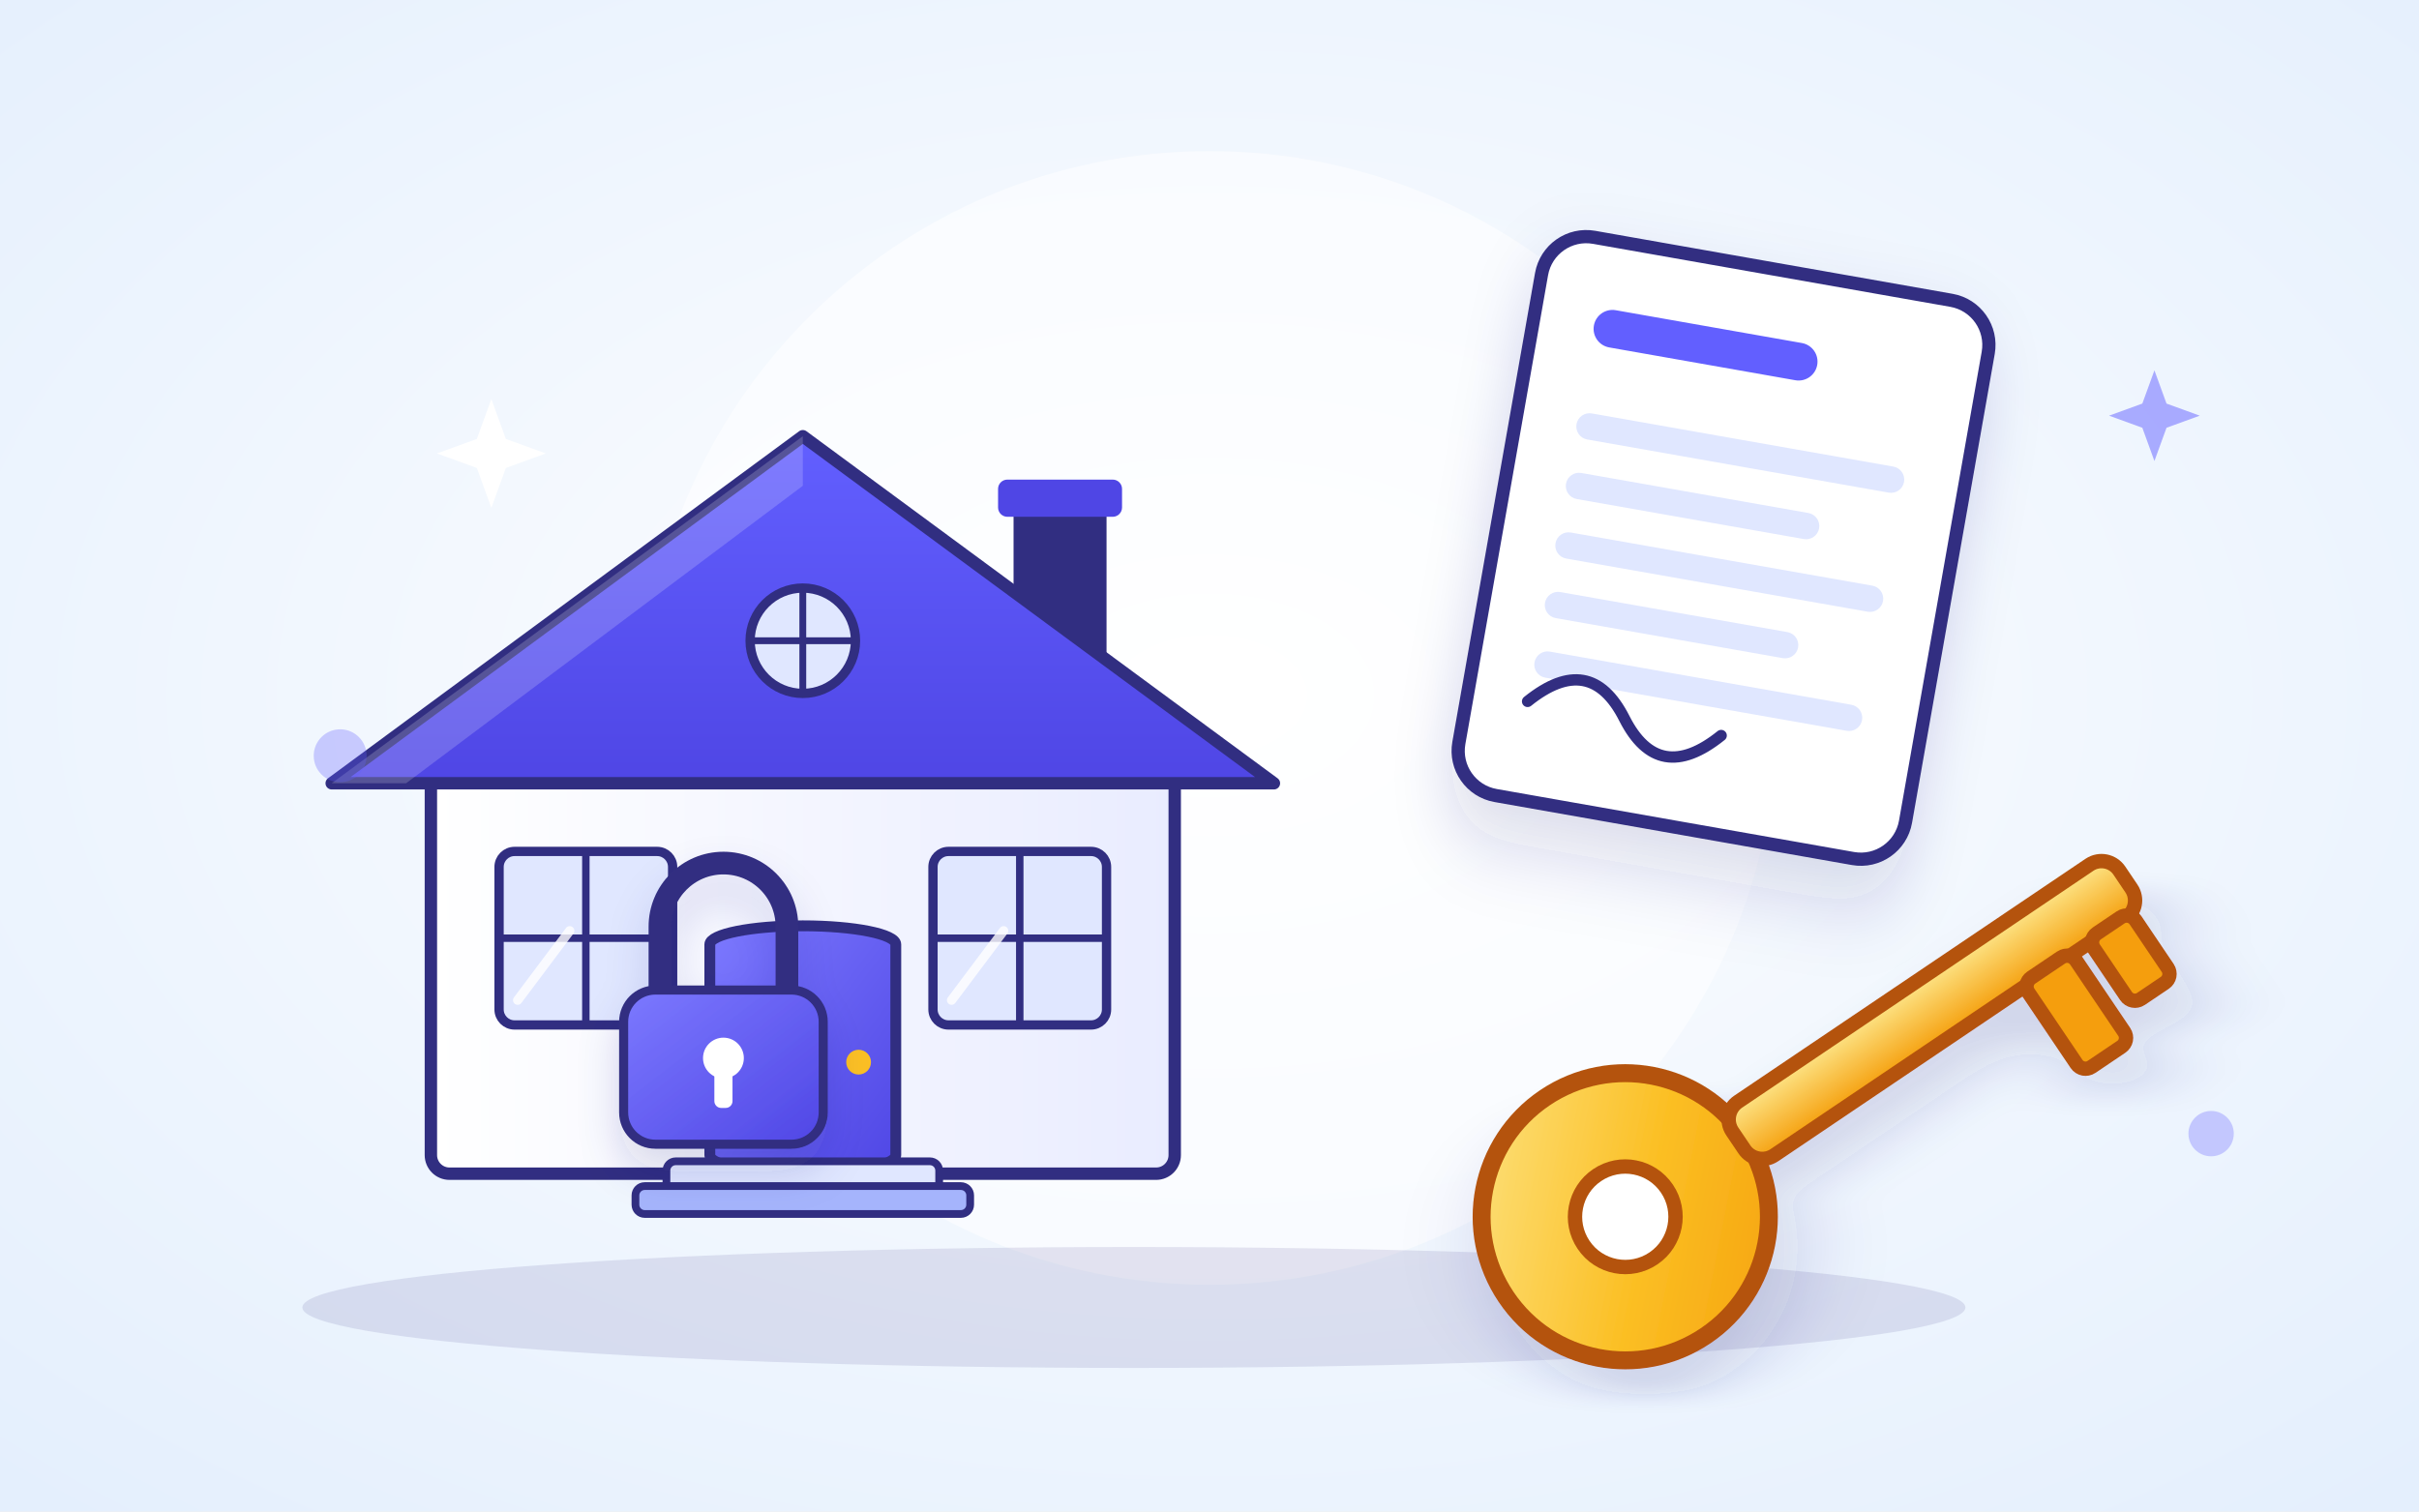
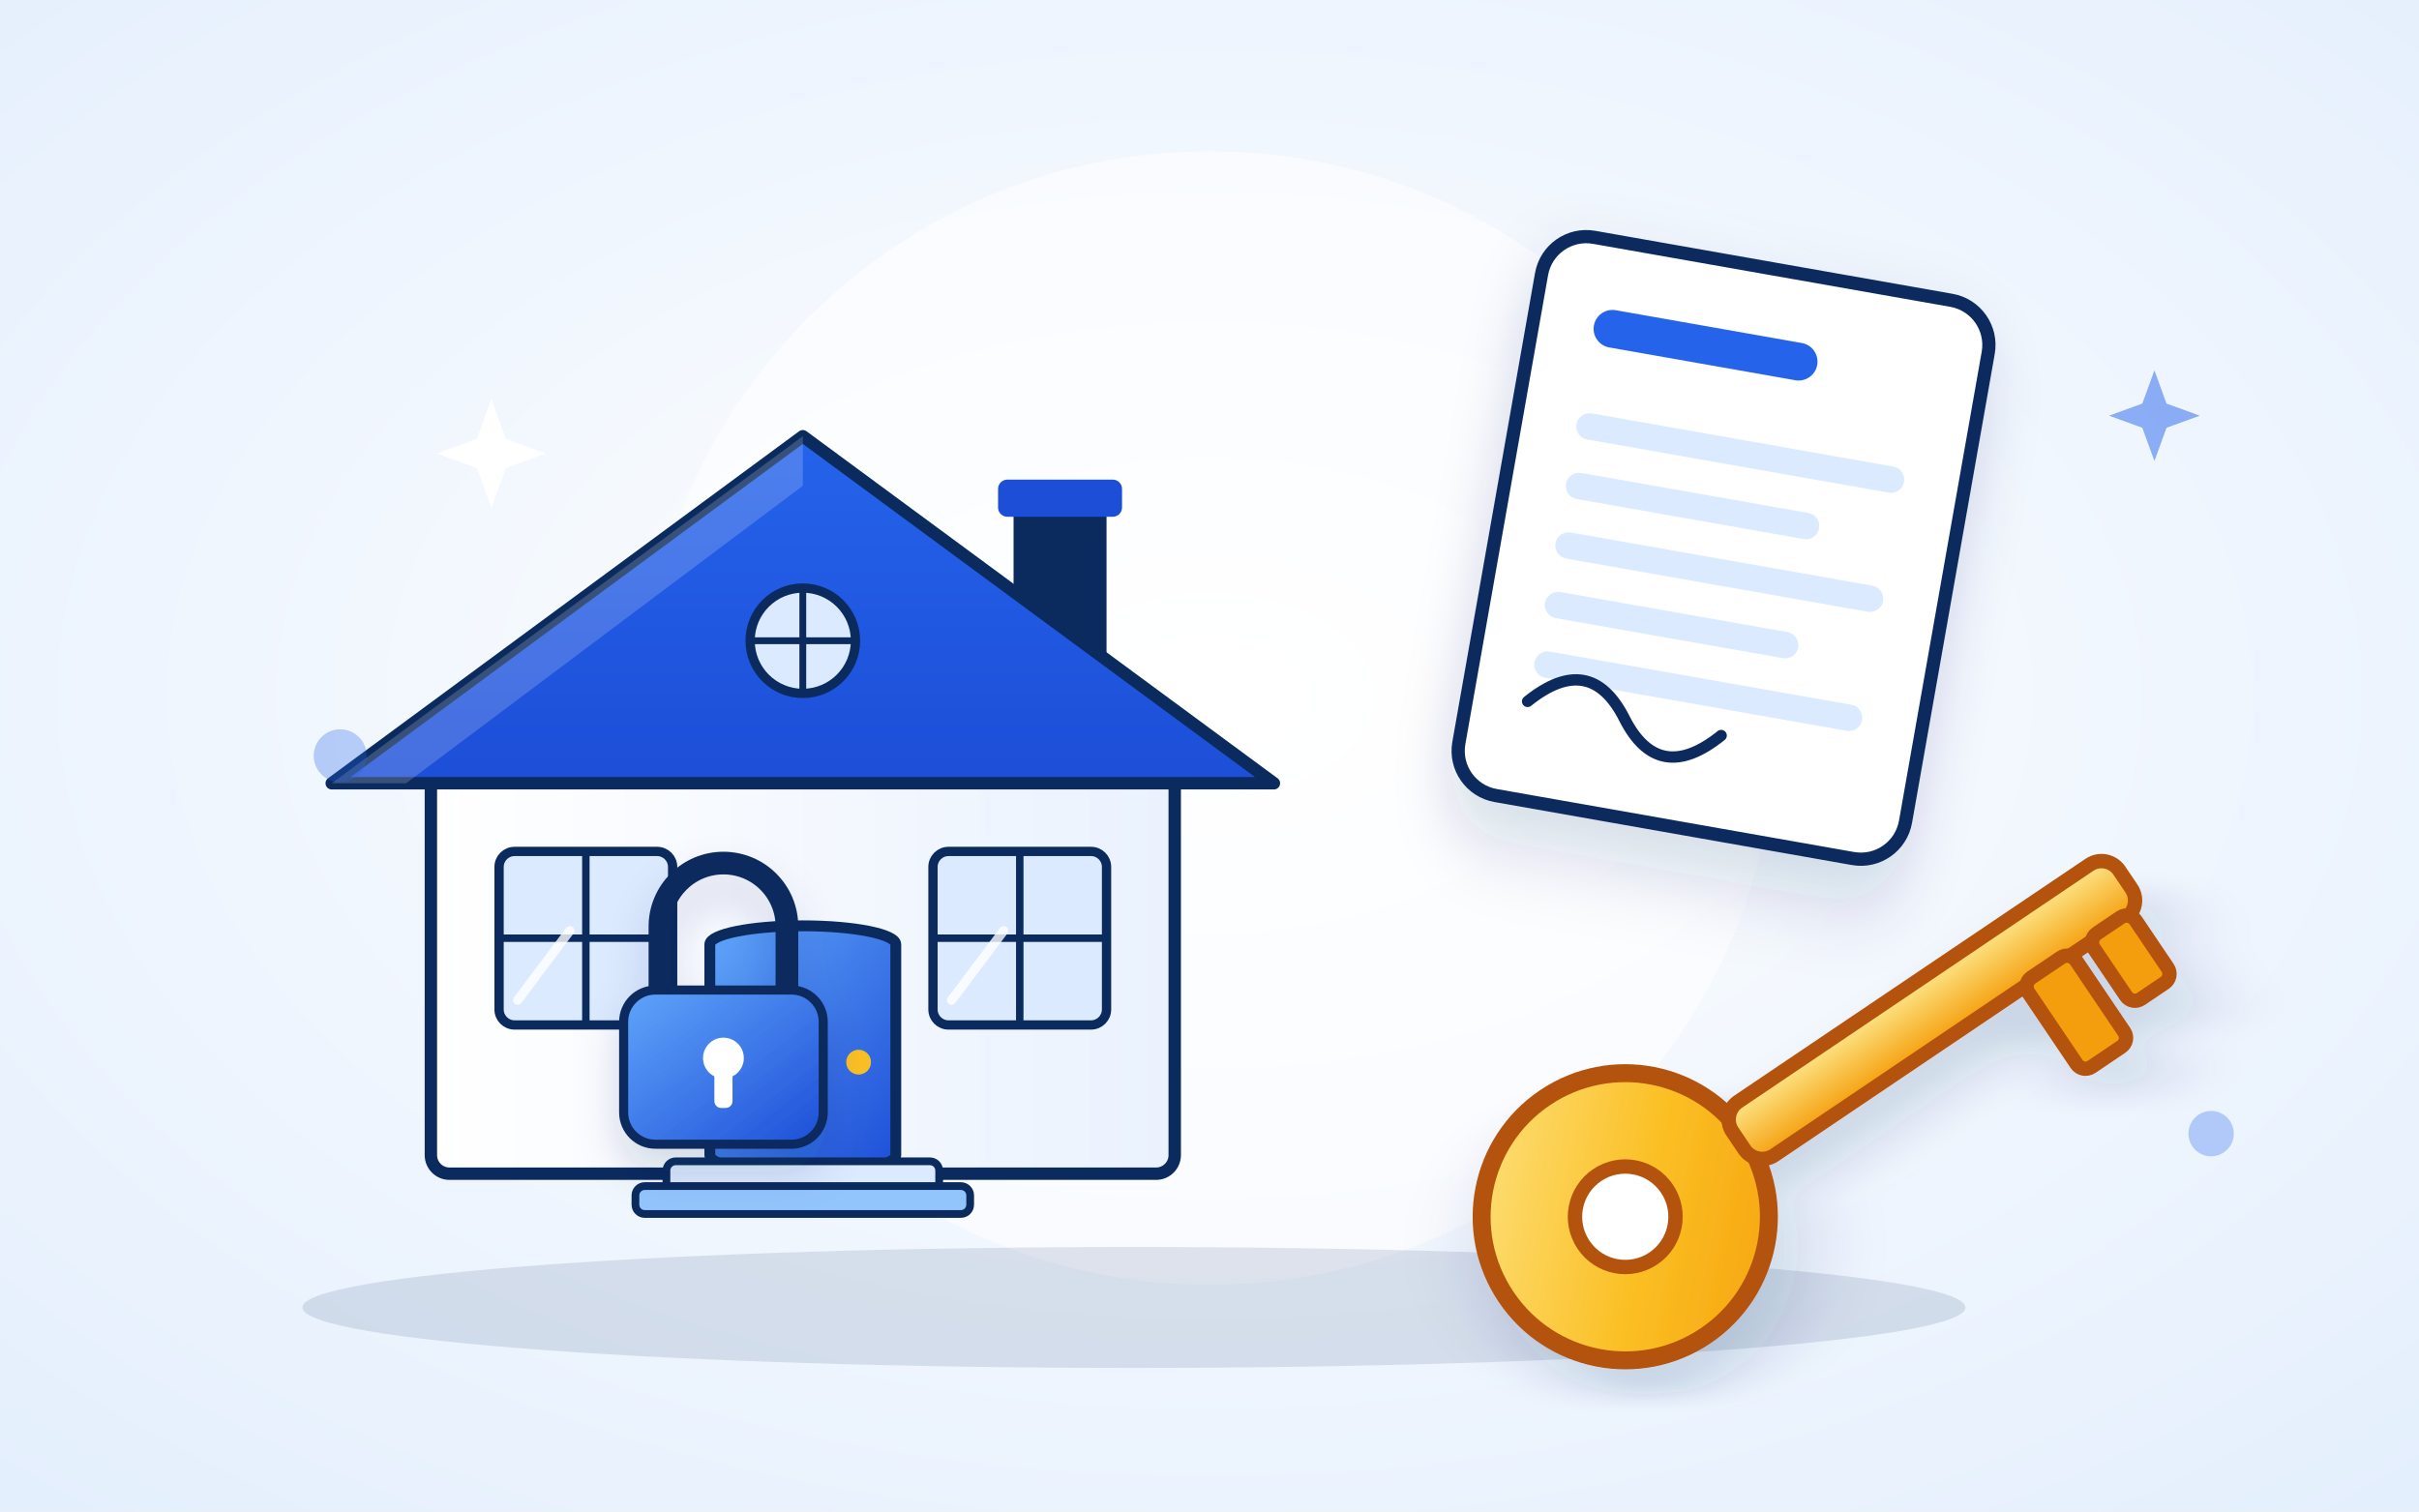
<svg xmlns="http://www.w3.org/2000/svg" viewBox="0 0 640 400" preserveAspectRatio="xMidYMid slice">
  <defs>
    <radialGradient id="bg" cx="50%" cy="46%" r="72%">
      <stop offset="0" stop-color="#fff" />
      <stop offset="1" stop-color="#E4EFFD" />
    </radialGradient>
    <linearGradient id="roof" x1="0" y1="0" x2="0" y2="1">
-       <stop offset="0" stop-color="#625FFF" />
-       <stop offset="1" stop-color="#4F46E5" />
+       <stop offset="0" stop-color="#2563EB" />
+       <stop offset="1" stop-color="#1D4ED8" />
    </linearGradient>
    <linearGradient id="wall" x1="0" y1="0" x2="1" y2="0">
      <stop offset="0" stop-color="#fff" />
-       <stop offset="1" stop-color="#E9ECFF" />
+       <stop offset="1" stop-color="#EAF2FE" />
    </linearGradient>
    <linearGradient id="gold" x1="0" y1="0" x2="0" y2="1">
      <stop offset="0" stop-color="#FDE68A" />
      <stop offset="1" stop-color="#F59E0B" />
    </linearGradient>
    <linearGradient id="goldH" x1="0" y1="0" x2="1" y2="1">
      <stop offset="0" stop-color="#FDE68A" />
      <stop offset=".55" stop-color="#FBBF24" />
      <stop offset="1" stop-color="#F59E0B" />
    </linearGradient>
    <linearGradient id="ind" x1="0" y1="0" x2="1" y2="1">
-       <stop offset="0" stop-color="#7C79FF" />
-       <stop offset="1" stop-color="#4F46E5" />
+       <stop offset="0" stop-color="#60A5FA" />
+       <stop offset="1" stop-color="#1D4ED8" />
    </linearGradient>
    <linearGradient id="leaf" x1="0" y1="0" x2="0" y2="1">
      <stop offset="0" stop-color="#4ADE80" />
      <stop offset="1" stop-color="#22C55E" />
    </linearGradient>
    <filter id="sh" x="-30%" y="-30%" width="160%" height="170%">
-       <feDropShadow dx="0" dy="10" stdDeviation="9" flood-color="#312E81" flood-opacity=".16" />
+       <feDropShadow dx="0" dy="10" stdDeviation="9" flood-color="#0B2B5E" flood-opacity=".16" />
    </filter>
    <filter id="sh2" x="-30%" y="-30%" width="160%" height="170%">
-       <feDropShadow dx="0" dy="4" stdDeviation="4" flood-color="#312E81" flood-opacity=".18" />
+       <feDropShadow dx="0" dy="4" stdDeviation="4" flood-color="#0B2B5E" flood-opacity=".18" />
    </filter>
  </defs>
  <rect width="640" height="400" fill="url(#bg)" />
  <circle cx="320" cy="190" r="150" fill="#fff" opacity=".55" />
-   <ellipse cx="300" cy="346" rx="220" ry="16" fill="#312E81" opacity="0.12" />
+   <ellipse cx="300" cy="346" rx="220" ry="16" fill="#0B2B5E" opacity="0.12" />
  <g transform="translate(-50 40) scale(0.82)">
-     <rect x="200" y="190" width="240" height="140" rx="6" fill="url(#wall)" stroke="#312E81" stroke-width="4" stroke-linejoin="round" />
-     <rect x="388" y="112" width="30" height="62" rx="3" fill="#312E81" />
-     <rect x="383" y="106" width="40" height="12" rx="3" fill="#4F46E5" />
-     <polygon points="168,204 320,92 472,204" fill="url(#roof)" stroke="#312E81" stroke-width="4" stroke-linejoin="round" />
+     <rect x="200" y="190" width="240" height="140" rx="6" fill="url(#wall)" stroke="#0B2B5E" stroke-width="4" stroke-linejoin="round" />
+     <rect x="388" y="112" width="30" height="62" rx="3" fill="#0B2B5E" />
+     <rect x="383" y="106" width="40" height="12" rx="3" fill="#1D4ED8" />
+     <polygon points="168,204 320,92 472,204" fill="url(#roof)" stroke="#0B2B5E" stroke-width="4" stroke-linejoin="round" />
    <polygon points="168,204 320,92 320,108 192,204" fill="#fff" opacity=".18" />
-     <circle cx="320" cy="158" r="17" fill="#E0E7FF" stroke="#312E81" stroke-width="3" />
-     <path d="M320 141v34M303 158h34" stroke="#312E81" stroke-width="2.2" />
-     <rect x="222" y="226" width="56" height="56" rx="5" fill="#E0E7FF" stroke="#312E81" stroke-width="3" />
-     <path d="M250.0 226v56M222 254.0h56" stroke="#312E81" stroke-width="2.4" />
+     <circle cx="320" cy="158" r="17" fill="#DBEAFE" stroke="#0B2B5E" stroke-width="3" />
+     <path d="M320 141v34M303 158h34" stroke="#0B2B5E" stroke-width="2.2" />
+     <rect x="222" y="226" width="56" height="56" rx="5" fill="#DBEAFE" stroke="#0B2B5E" stroke-width="3" />
+     <path d="M250.0 226v56M222 254.0h56" stroke="#0B2B5E" stroke-width="2.4" />
    <path d="M228 274l16.8 -22.4" stroke="#fff" stroke-width="3" stroke-linecap="round" opacity=".8" />
-     <rect x="362" y="226" width="56" height="56" rx="5" fill="#E0E7FF" stroke="#312E81" stroke-width="3" />
-     <path d="M390.0 226v56M362 254.0h56" stroke="#312E81" stroke-width="2.4" />
+     <rect x="362" y="226" width="56" height="56" rx="5" fill="#DBEAFE" stroke="#0B2B5E" stroke-width="3" />
+     <path d="M390.0 226v56M362 254.0h56" stroke="#0B2B5E" stroke-width="2.4" />
    <path d="M368 274l16.8 -22.4" stroke="#fff" stroke-width="3" stroke-linecap="round" opacity=".8" />
-     <rect x="290" y="250" width="60" height="80" rx="30" ry="6" fill="url(#ind)" stroke="#312E81" stroke-width="3.5" />
+     <rect x="290" y="250" width="60" height="80" rx="30" ry="6" fill="url(#ind)" stroke="#0B2B5E" stroke-width="3.5" />
    <circle cx="338" cy="294" r="4" fill="#FBBF24" />
-     <rect x="276" y="326" width="88" height="10" rx="3" fill="#E0E7FF" stroke="#312E81" stroke-width="2.5" />
-     <rect x="266" y="334" width="108" height="9" rx="3" fill="#A5B4FC" stroke="#312E81" stroke-width="2.5" />
+     <rect x="276" y="326" width="88" height="10" rx="3" fill="#DBEAFE" stroke="#0B2B5E" stroke-width="2.5" />
+     <rect x="266" y="334" width="108" height="9" rx="3" fill="#93C5FD" stroke="#0B2B5E" stroke-width="2.5" />
  </g>
  <g transform="rotate(10 456.0 145.0)" filter="url(#sh)">
-     <rect x="396" y="70" width="120" height="150" rx="12" fill="#fff" stroke="#312E81" stroke-width="3.5" />
-     <rect x="412" y="88" width="60" height="10" rx="5" fill="#625FFF" />
-     <rect x="412" y="116" width="88" height="7" rx="3.5" fill="#E0E7FF" />
-     <rect x="412" y="132" width="68" height="7" rx="3.5" fill="#E0E7FF" />
-     <rect x="412" y="148" width="88" height="7" rx="3.5" fill="#E0E7FF" />
-     <rect x="412" y="164" width="68" height="7" rx="3.5" fill="#E0E7FF" />
-     <rect x="412" y="180" width="88" height="7" rx="3.5" fill="#E0E7FF" />
-     <path d="M412 194q14 -16 26 0t26 0" fill="none" stroke="#312E81" stroke-width="3" stroke-linecap="round" />
+     <rect x="396" y="70" width="120" height="150" rx="12" fill="#fff" stroke="#0B2B5E" stroke-width="3.5" />
+     <rect x="412" y="88" width="60" height="10" rx="5" fill="#2563EB" />
+     <rect x="412" y="116" width="88" height="7" rx="3.5" fill="#DBEAFE" />
+     <rect x="412" y="132" width="68" height="7" rx="3.5" fill="#DBEAFE" />
+     <rect x="412" y="148" width="88" height="7" rx="3.5" fill="#DBEAFE" />
+     <rect x="412" y="164" width="68" height="7" rx="3.5" fill="#DBEAFE" />
+     <rect x="412" y="180" width="88" height="7" rx="3.5" fill="#DBEAFE" />
+     <path d="M412 194q14 -16 26 0t26 0" fill="none" stroke="#0B2B5E" stroke-width="3" stroke-linecap="round" />
  </g>
  <g transform="translate(165 262) scale(0.6) translate(-165 -262)">
    <g filter="url(#sh)">
-       <path d="M181 262v-28a28 28 0 0 1 56 0v28" fill="none" stroke="#312E81" stroke-width="10" stroke-linecap="round" />
-       <rect x="165" y="262" width="88" height="68" rx="14" fill="url(#ind)" stroke="#312E81" stroke-width="4" />
+       <path d="M181 262v-28a28 28 0 0 1 56 0v28" fill="none" stroke="#0B2B5E" stroke-width="10" stroke-linecap="round" />
+       <rect x="165" y="262" width="88" height="68" rx="14" fill="url(#ind)" stroke="#0B2B5E" stroke-width="4" />
    </g>
    <circle cx="209" cy="292" r="9" fill="#fff" />
    <rect x="205" y="296" width="8" height="18" rx="3" fill="#fff" />
  </g>
  <g transform="translate(430 322) rotate(-34) scale(0.95)" filter="url(#sh)">
    <circle cx="0" cy="0" r="40" fill="url(#goldH)" stroke="#B45309" stroke-width="5" />
    <circle cx="0" cy="0" r="14" fill="#fff" stroke="#B45309" stroke-width="4" />
    <rect x="38" y="-9" width="130" height="18" rx="6" fill="url(#gold)" stroke="#B45309" stroke-width="4" />
    <rect x="128" y="8" width="16" height="30" rx="3" fill="#F59E0B" stroke="#B45309" stroke-width="4" />
    <rect x="150" y="8" width="14" height="22" rx="3" fill="#F59E0B" stroke="#B45309" stroke-width="4" />
  </g>
  <path d="M130 105.6L133.84 116.16 144.4 120 133.84 123.84 130 134.4 126.16 123.84 115.6 120 126.16 116.16Z" fill="#fff" opacity="1" />
-   <path d="M570 98L573.2 106.8 582 110 573.2 113.2 570 122 566.8 113.2 558 110 566.8 106.8Z" fill="#625FFF" opacity="0.5" />
-   <circle cx="90" cy="200" r="7" fill="#625FFF" opacity="0.3" />
-   <circle cx="585" cy="300" r="6" fill="#625FFF" opacity="0.3" />
+   <path d="M570 98L573.2 106.8 582 110 573.2 113.2 570 122 566.8 113.2 558 110 566.8 106.8Z" fill="#2563EB" opacity="0.5" />
+   <circle cx="90" cy="200" r="7" fill="#2563EB" opacity="0.3" />
+   <circle cx="585" cy="300" r="6" fill="#2563EB" opacity="0.3" />
</svg>
